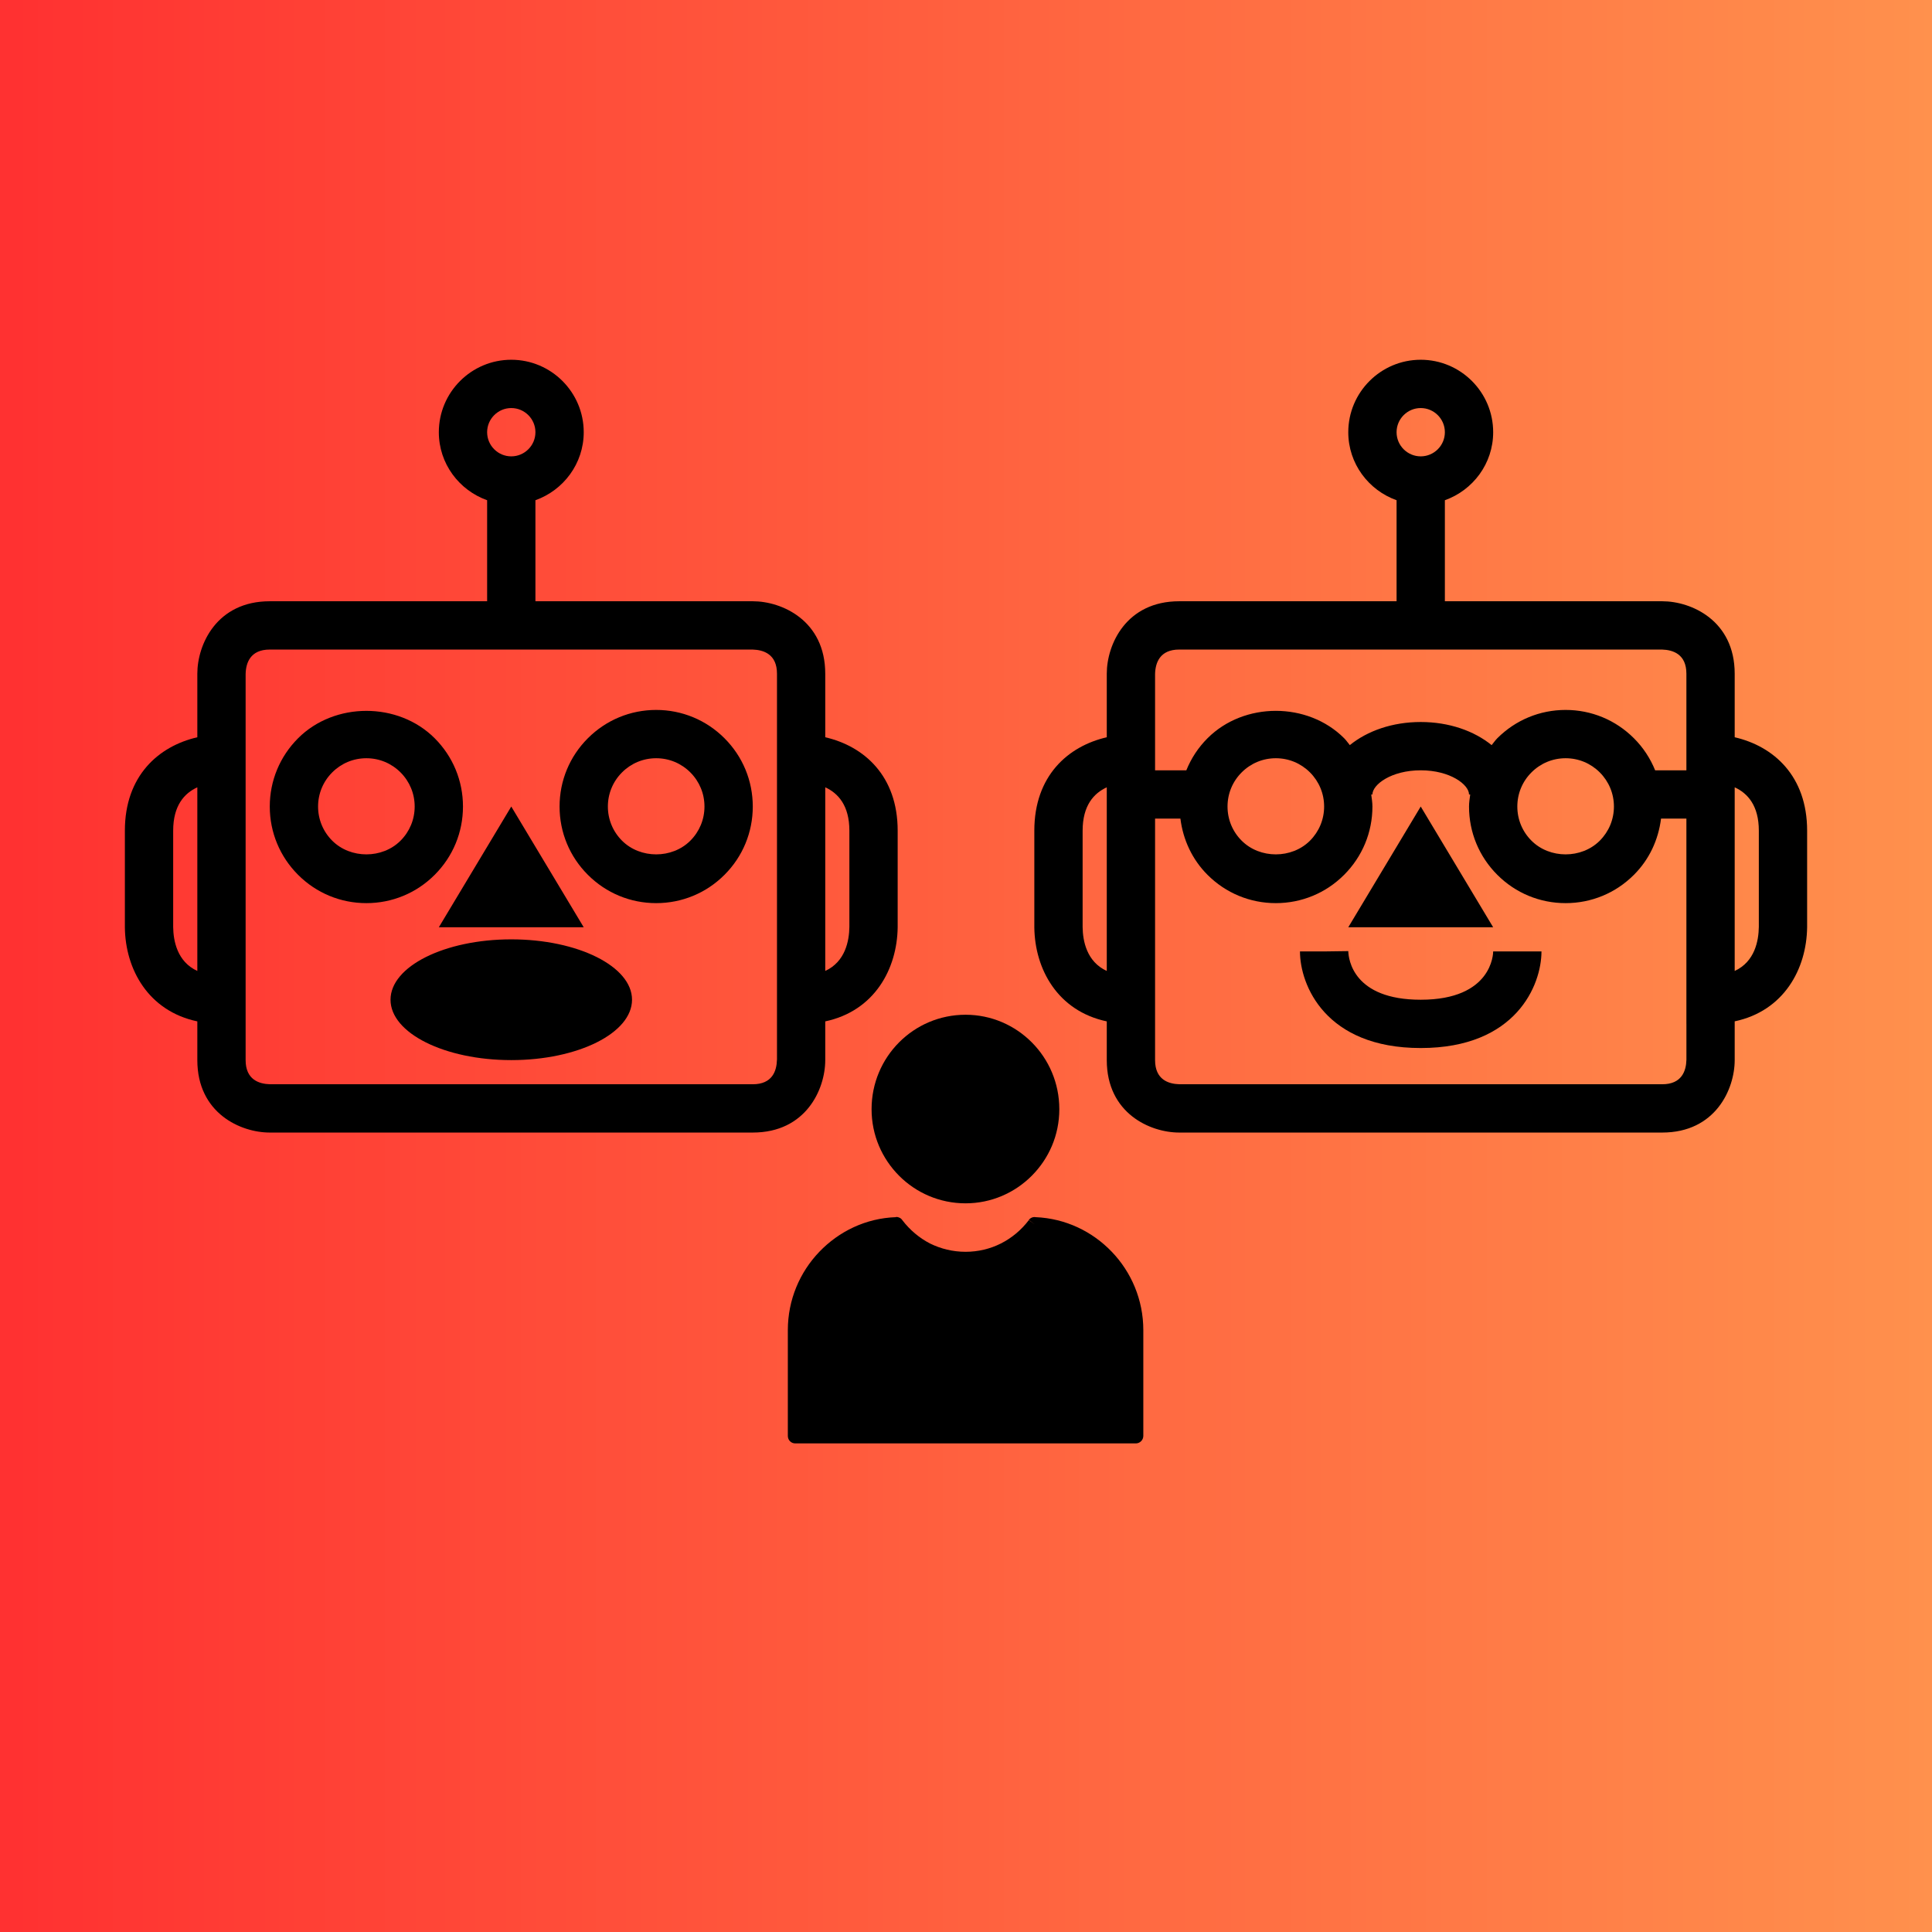
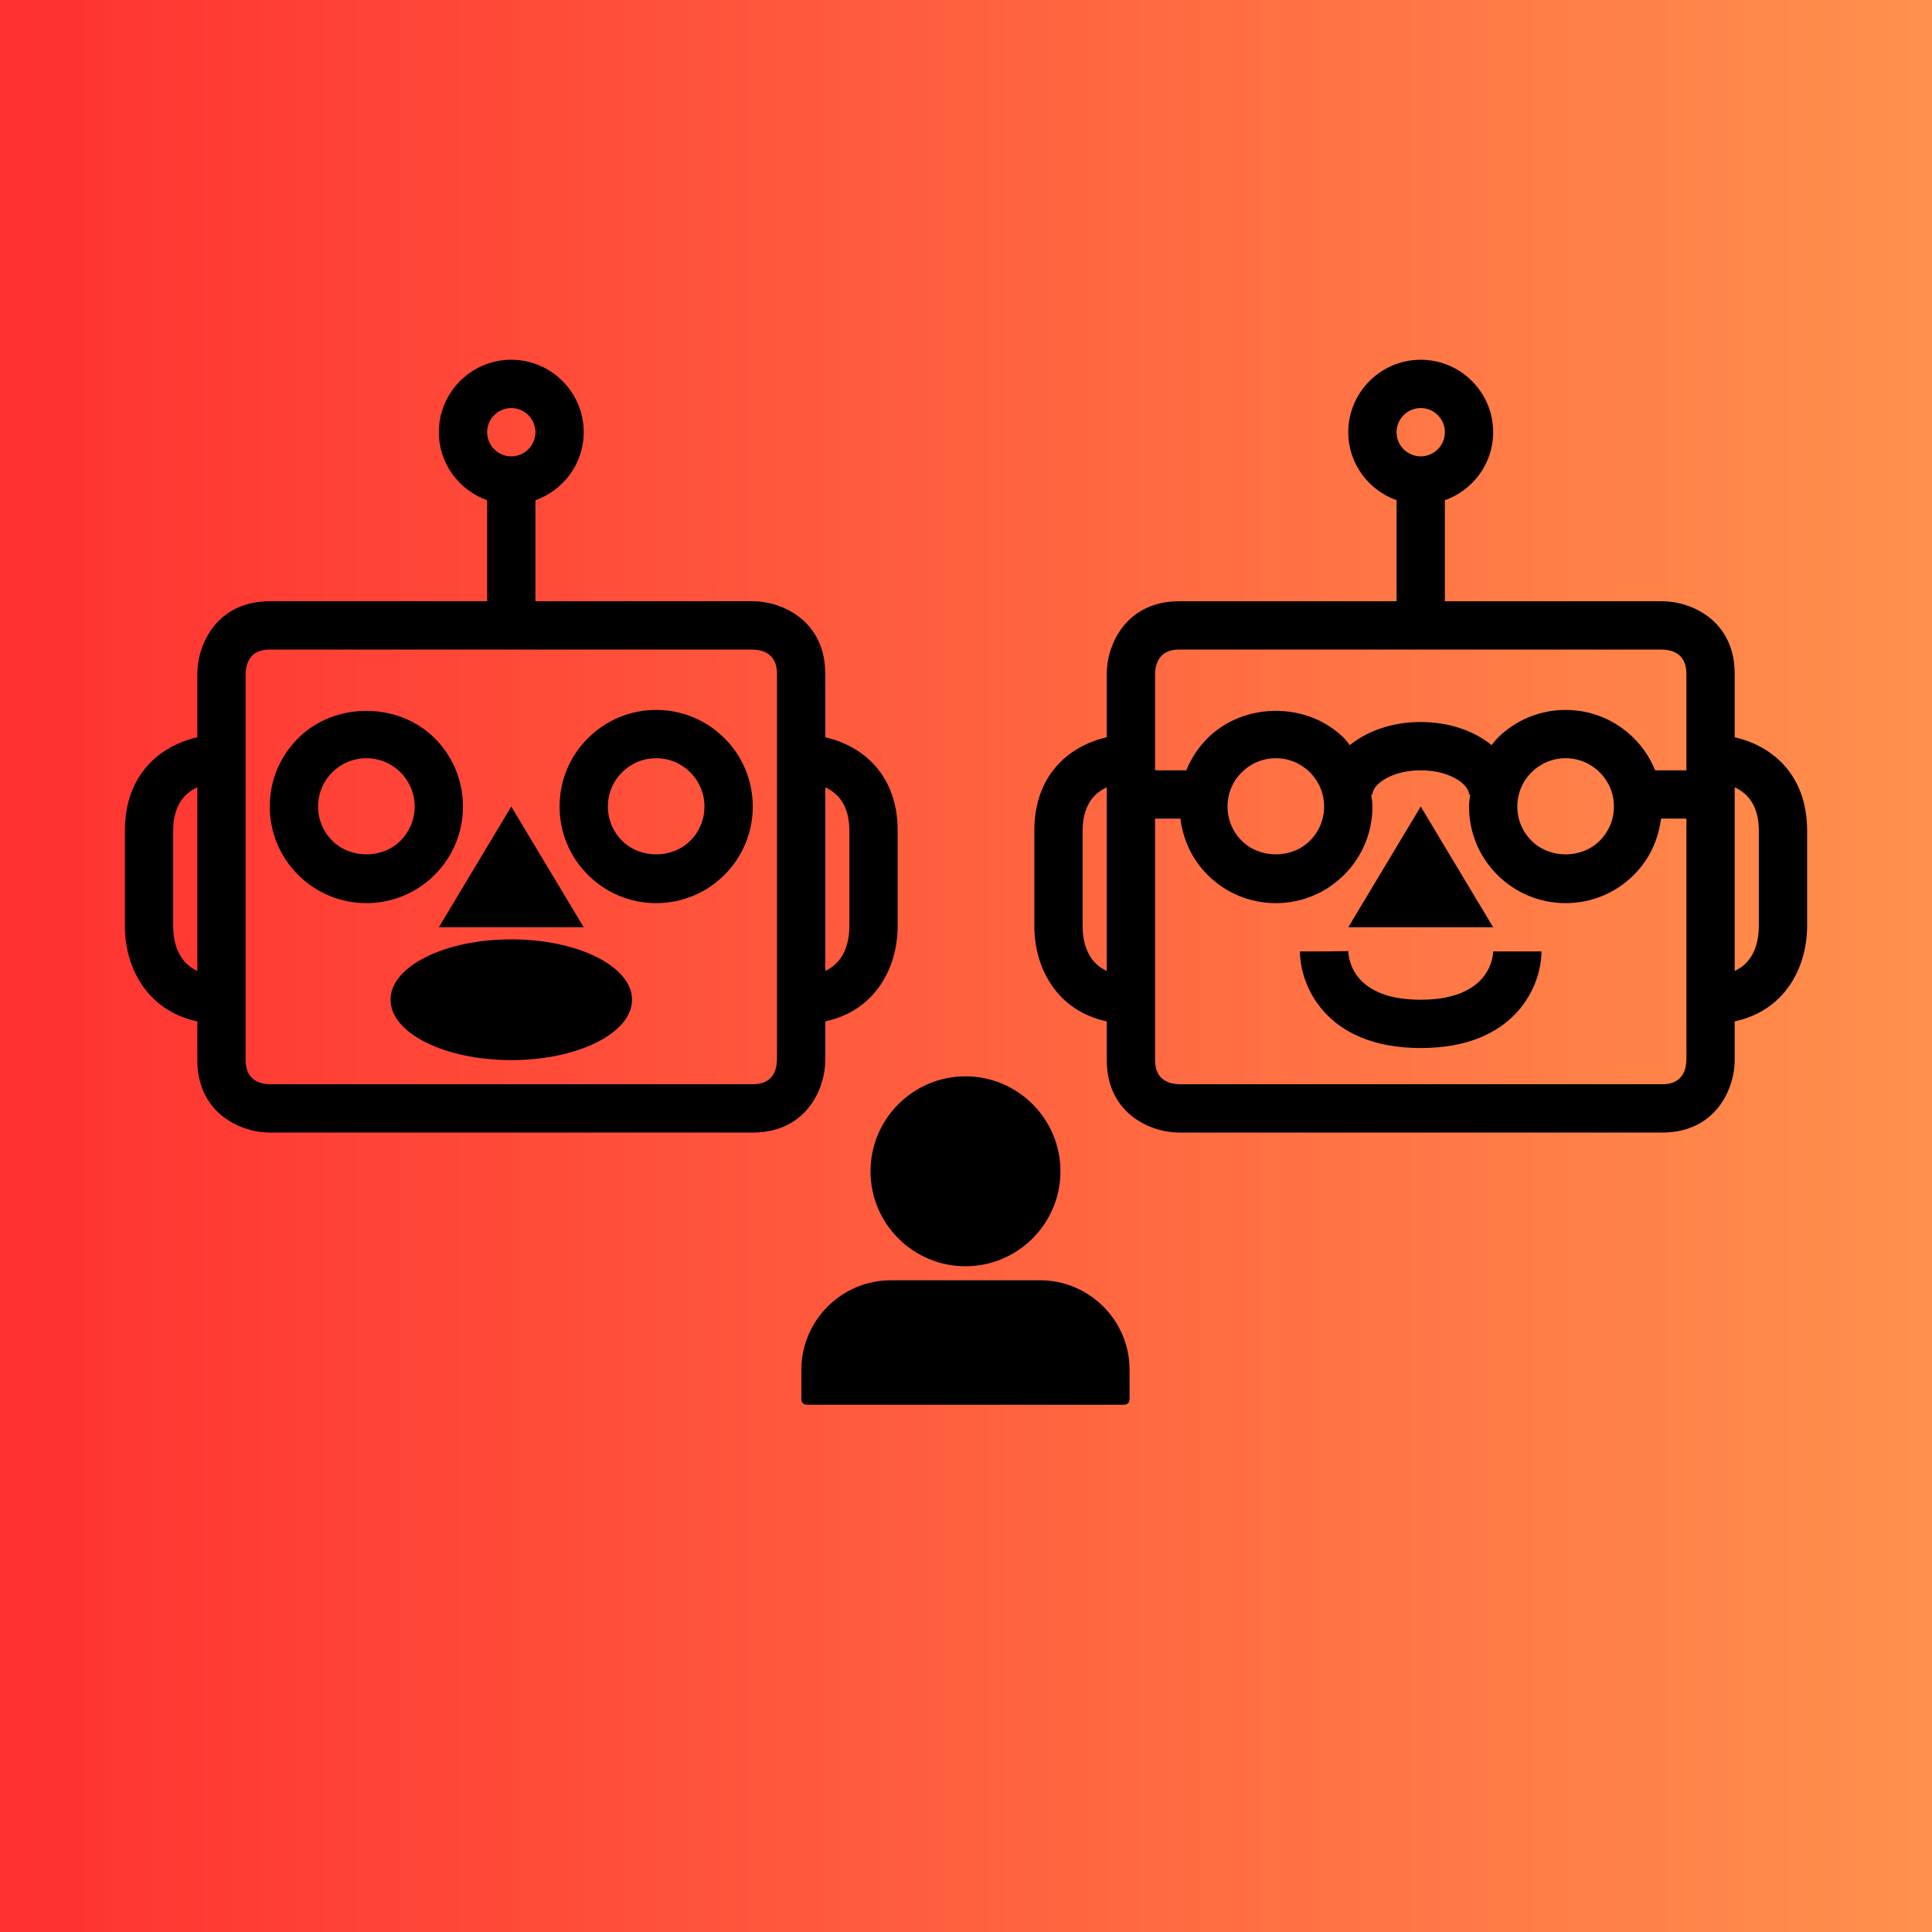
<svg xmlns="http://www.w3.org/2000/svg" width="500" zoomAndPan="magnify" viewBox="0 0 375 375" height="500" preserveAspectRatio="xMidYMid meet" version="1.0">
  <defs>
-     <linearGradient x1="0" gradientTransform="matrix(0.75, 0, 0, 0.75, 0.0000045, 0)" y1="0" x2="500" gradientUnits="userSpaceOnUse" y2="0" id="059b83cc8c">
+     <linearGradient x1="0" gradientTransform="matrix(0.75, 0, 0, 0.75, 0.0000045, 0)" y1="0" x2="500" gradientUnits="userSpaceOnUse" y2="0" id="75946066e7">
      <stop stop-opacity="1" stop-color="rgb(100%, 19.199%, 19.199%)" offset="0" />
      <stop stop-opacity="1" stop-color="rgb(100%, 19.345%, 19.241%)" offset="0.008" />
      <stop stop-opacity="1" stop-color="rgb(100%, 19.64%, 19.328%)" offset="0.016" />
      <stop stop-opacity="1" stop-color="rgb(100%, 19.934%, 19.414%)" offset="0.023" />
      <stop stop-opacity="1" stop-color="rgb(100%, 20.23%, 19.499%)" offset="0.031" />
      <stop stop-opacity="1" stop-color="rgb(100%, 20.525%, 19.586%)" offset="0.039" />
      <stop stop-opacity="1" stop-color="rgb(100%, 20.819%, 19.672%)" offset="0.047" />
      <stop stop-opacity="1" stop-color="rgb(100%, 21.114%, 19.757%)" offset="0.055" />
      <stop stop-opacity="1" stop-color="rgb(100%, 21.408%, 19.844%)" offset="0.062" />
      <stop stop-opacity="1" stop-color="rgb(100%, 21.703%, 19.93%)" offset="0.07" />
      <stop stop-opacity="1" stop-color="rgb(100%, 21.997%, 20.015%)" offset="0.078" />
      <stop stop-opacity="1" stop-color="rgb(100%, 22.292%, 20.102%)" offset="0.086" />
      <stop stop-opacity="1" stop-color="rgb(100%, 22.586%, 20.187%)" offset="0.094" />
      <stop stop-opacity="1" stop-color="rgb(100%, 22.881%, 20.273%)" offset="0.102" />
      <stop stop-opacity="1" stop-color="rgb(100%, 23.175%, 20.36%)" offset="0.109" />
      <stop stop-opacity="1" stop-color="rgb(100%, 23.47%, 20.445%)" offset="0.117" />
      <stop stop-opacity="1" stop-color="rgb(100%, 23.764%, 20.531%)" offset="0.125" />
      <stop stop-opacity="1" stop-color="rgb(100%, 24.059%, 20.618%)" offset="0.133" />
      <stop stop-opacity="1" stop-color="rgb(100%, 24.353%, 20.703%)" offset="0.141" />
      <stop stop-opacity="1" stop-color="rgb(100%, 24.648%, 20.789%)" offset="0.148" />
      <stop stop-opacity="1" stop-color="rgb(100%, 24.942%, 20.874%)" offset="0.156" />
      <stop stop-opacity="1" stop-color="rgb(100%, 25.237%, 20.961%)" offset="0.164" />
      <stop stop-opacity="1" stop-color="rgb(100%, 25.531%, 21.046%)" offset="0.172" />
      <stop stop-opacity="1" stop-color="rgb(100%, 25.826%, 21.132%)" offset="0.18" />
      <stop stop-opacity="1" stop-color="rgb(100%, 26.12%, 21.219%)" offset="0.188" />
      <stop stop-opacity="1" stop-color="rgb(100%, 26.414%, 21.304%)" offset="0.195" />
      <stop stop-opacity="1" stop-color="rgb(100%, 26.709%, 21.39%)" offset="0.203" />
      <stop stop-opacity="1" stop-color="rgb(100%, 27.003%, 21.477%)" offset="0.211" />
      <stop stop-opacity="1" stop-color="rgb(100%, 27.298%, 21.562%)" offset="0.219" />
      <stop stop-opacity="1" stop-color="rgb(100%, 27.592%, 21.648%)" offset="0.227" />
      <stop stop-opacity="1" stop-color="rgb(100%, 27.887%, 21.735%)" offset="0.234" />
      <stop stop-opacity="1" stop-color="rgb(100%, 28.181%, 21.82%)" offset="0.242" />
      <stop stop-opacity="1" stop-color="rgb(100%, 28.476%, 21.906%)" offset="0.25" />
      <stop stop-opacity="1" stop-color="rgb(100%, 28.77%, 21.992%)" offset="0.258" />
      <stop stop-opacity="1" stop-color="rgb(100%, 29.065%, 22.078%)" offset="0.266" />
      <stop stop-opacity="1" stop-color="rgb(100%, 29.359%, 22.163%)" offset="0.273" />
      <stop stop-opacity="1" stop-color="rgb(100%, 29.654%, 22.25%)" offset="0.281" />
      <stop stop-opacity="1" stop-color="rgb(100%, 29.948%, 22.336%)" offset="0.289" />
      <stop stop-opacity="1" stop-color="rgb(100%, 30.243%, 22.421%)" offset="0.297" />
      <stop stop-opacity="1" stop-color="rgb(100%, 30.537%, 22.508%)" offset="0.305" />
      <stop stop-opacity="1" stop-color="rgb(100%, 30.832%, 22.594%)" offset="0.312" />
      <stop stop-opacity="1" stop-color="rgb(100%, 31.126%, 22.679%)" offset="0.32" />
      <stop stop-opacity="1" stop-color="rgb(100%, 31.421%, 22.766%)" offset="0.328" />
      <stop stop-opacity="1" stop-color="rgb(100%, 31.715%, 22.852%)" offset="0.336" />
      <stop stop-opacity="1" stop-color="rgb(100%, 32.01%, 22.937%)" offset="0.344" />
      <stop stop-opacity="1" stop-color="rgb(100%, 32.304%, 23.022%)" offset="0.352" />
      <stop stop-opacity="1" stop-color="rgb(100%, 32.6%, 23.109%)" offset="0.359" />
      <stop stop-opacity="1" stop-color="rgb(100%, 32.895%, 23.195%)" offset="0.367" />
      <stop stop-opacity="1" stop-color="rgb(100%, 33.189%, 23.28%)" offset="0.375" />
      <stop stop-opacity="1" stop-color="rgb(100%, 33.484%, 23.367%)" offset="0.383" />
      <stop stop-opacity="1" stop-color="rgb(100%, 33.778%, 23.453%)" offset="0.391" />
      <stop stop-opacity="1" stop-color="rgb(100%, 34.073%, 23.538%)" offset="0.398" />
      <stop stop-opacity="1" stop-color="rgb(100%, 34.367%, 23.625%)" offset="0.406" />
      <stop stop-opacity="1" stop-color="rgb(100%, 34.662%, 23.711%)" offset="0.414" />
      <stop stop-opacity="1" stop-color="rgb(100%, 34.956%, 23.796%)" offset="0.422" />
      <stop stop-opacity="1" stop-color="rgb(100%, 35.251%, 23.883%)" offset="0.43" />
      <stop stop-opacity="1" stop-color="rgb(100%, 35.545%, 23.969%)" offset="0.438" />
      <stop stop-opacity="1" stop-color="rgb(100%, 35.84%, 24.054%)" offset="0.445" />
      <stop stop-opacity="1" stop-color="rgb(100%, 36.134%, 24.141%)" offset="0.453" />
      <stop stop-opacity="1" stop-color="rgb(100%, 36.429%, 24.226%)" offset="0.461" />
      <stop stop-opacity="1" stop-color="rgb(100%, 36.723%, 24.312%)" offset="0.469" />
      <stop stop-opacity="1" stop-color="rgb(100%, 37.018%, 24.399%)" offset="0.477" />
      <stop stop-opacity="1" stop-color="rgb(100%, 37.312%, 24.484%)" offset="0.484" />
      <stop stop-opacity="1" stop-color="rgb(100%, 37.607%, 24.57%)" offset="0.492" />
      <stop stop-opacity="1" stop-color="rgb(100%, 37.901%, 24.657%)" offset="0.5" />
      <stop stop-opacity="1" stop-color="rgb(100%, 38.196%, 24.742%)" offset="0.508" />
      <stop stop-opacity="1" stop-color="rgb(100%, 38.49%, 24.828%)" offset="0.516" />
      <stop stop-opacity="1" stop-color="rgb(100%, 38.785%, 24.915%)" offset="0.523" />
      <stop stop-opacity="1" stop-color="rgb(100%, 39.079%, 25%)" offset="0.531" />
      <stop stop-opacity="1" stop-color="rgb(100%, 39.374%, 25.085%)" offset="0.539" />
      <stop stop-opacity="1" stop-color="rgb(100%, 39.668%, 25.171%)" offset="0.547" />
      <stop stop-opacity="1" stop-color="rgb(100%, 39.963%, 25.258%)" offset="0.555" />
      <stop stop-opacity="1" stop-color="rgb(100%, 40.257%, 25.343%)" offset="0.562" />
      <stop stop-opacity="1" stop-color="rgb(100%, 40.552%, 25.429%)" offset="0.57" />
      <stop stop-opacity="1" stop-color="rgb(100%, 40.846%, 25.516%)" offset="0.578" />
      <stop stop-opacity="1" stop-color="rgb(100%, 41.141%, 25.601%)" offset="0.586" />
      <stop stop-opacity="1" stop-color="rgb(100%, 41.435%, 25.687%)" offset="0.594" />
      <stop stop-opacity="1" stop-color="rgb(100%, 41.73%, 25.774%)" offset="0.602" />
      <stop stop-opacity="1" stop-color="rgb(100%, 42.024%, 25.859%)" offset="0.609" />
      <stop stop-opacity="1" stop-color="rgb(100%, 42.319%, 25.945%)" offset="0.617" />
      <stop stop-opacity="1" stop-color="rgb(100%, 42.613%, 26.031%)" offset="0.625" />
      <stop stop-opacity="1" stop-color="rgb(100%, 42.908%, 26.117%)" offset="0.633" />
      <stop stop-opacity="1" stop-color="rgb(100%, 43.202%, 26.202%)" offset="0.641" />
      <stop stop-opacity="1" stop-color="rgb(100%, 43.497%, 26.289%)" offset="0.648" />
      <stop stop-opacity="1" stop-color="rgb(100%, 43.791%, 26.375%)" offset="0.656" />
      <stop stop-opacity="1" stop-color="rgb(100%, 44.086%, 26.46%)" offset="0.664" />
      <stop stop-opacity="1" stop-color="rgb(100%, 44.38%, 26.547%)" offset="0.672" />
      <stop stop-opacity="1" stop-color="rgb(100%, 44.675%, 26.633%)" offset="0.68" />
      <stop stop-opacity="1" stop-color="rgb(100%, 44.971%, 26.718%)" offset="0.688" />
      <stop stop-opacity="1" stop-color="rgb(100%, 45.265%, 26.805%)" offset="0.695" />
      <stop stop-opacity="1" stop-color="rgb(100%, 45.56%, 26.891%)" offset="0.703" />
      <stop stop-opacity="1" stop-color="rgb(100%, 45.854%, 26.976%)" offset="0.711" />
      <stop stop-opacity="1" stop-color="rgb(100%, 46.149%, 27.063%)" offset="0.719" />
      <stop stop-opacity="1" stop-color="rgb(100%, 46.443%, 27.148%)" offset="0.727" />
      <stop stop-opacity="1" stop-color="rgb(100%, 46.738%, 27.234%)" offset="0.734" />
      <stop stop-opacity="1" stop-color="rgb(100%, 47.032%, 27.319%)" offset="0.742" />
      <stop stop-opacity="1" stop-color="rgb(100%, 47.327%, 27.406%)" offset="0.75" />
      <stop stop-opacity="1" stop-color="rgb(100%, 47.621%, 27.492%)" offset="0.758" />
      <stop stop-opacity="1" stop-color="rgb(100%, 47.916%, 27.577%)" offset="0.766" />
      <stop stop-opacity="1" stop-color="rgb(100%, 48.21%, 27.664%)" offset="0.773" />
      <stop stop-opacity="1" stop-color="rgb(100%, 48.505%, 27.75%)" offset="0.781" />
      <stop stop-opacity="1" stop-color="rgb(100%, 48.799%, 27.835%)" offset="0.789" />
      <stop stop-opacity="1" stop-color="rgb(100%, 49.094%, 27.922%)" offset="0.797" />
      <stop stop-opacity="1" stop-color="rgb(100%, 49.388%, 28.008%)" offset="0.805" />
      <stop stop-opacity="1" stop-color="rgb(100%, 49.683%, 28.093%)" offset="0.812" />
      <stop stop-opacity="1" stop-color="rgb(100%, 49.977%, 28.18%)" offset="0.82" />
      <stop stop-opacity="1" stop-color="rgb(100%, 50.272%, 28.265%)" offset="0.828" />
      <stop stop-opacity="1" stop-color="rgb(100%, 50.566%, 28.351%)" offset="0.836" />
      <stop stop-opacity="1" stop-color="rgb(100%, 50.861%, 28.438%)" offset="0.844" />
      <stop stop-opacity="1" stop-color="rgb(100%, 51.155%, 28.523%)" offset="0.852" />
      <stop stop-opacity="1" stop-color="rgb(100%, 51.45%, 28.609%)" offset="0.859" />
      <stop stop-opacity="1" stop-color="rgb(100%, 51.744%, 28.696%)" offset="0.867" />
      <stop stop-opacity="1" stop-color="rgb(100%, 52.039%, 28.781%)" offset="0.875" />
      <stop stop-opacity="1" stop-color="rgb(100%, 52.333%, 28.867%)" offset="0.883" />
      <stop stop-opacity="1" stop-color="rgb(100%, 52.628%, 28.954%)" offset="0.891" />
      <stop stop-opacity="1" stop-color="rgb(100%, 52.922%, 29.039%)" offset="0.898" />
      <stop stop-opacity="1" stop-color="rgb(100%, 53.217%, 29.124%)" offset="0.906" />
      <stop stop-opacity="1" stop-color="rgb(100%, 53.511%, 29.211%)" offset="0.914" />
      <stop stop-opacity="1" stop-color="rgb(100%, 53.806%, 29.297%)" offset="0.922" />
      <stop stop-opacity="1" stop-color="rgb(100%, 54.1%, 29.382%)" offset="0.93" />
      <stop stop-opacity="1" stop-color="rgb(100%, 54.395%, 29.468%)" offset="0.938" />
      <stop stop-opacity="1" stop-color="rgb(100%, 54.689%, 29.555%)" offset="0.945" />
      <stop stop-opacity="1" stop-color="rgb(100%, 54.984%, 29.64%)" offset="0.953" />
      <stop stop-opacity="1" stop-color="rgb(100%, 55.278%, 29.726%)" offset="0.961" />
      <stop stop-opacity="1" stop-color="rgb(100%, 55.573%, 29.813%)" offset="0.969" />
      <stop stop-opacity="1" stop-color="rgb(100%, 55.867%, 29.898%)" offset="0.977" />
      <stop stop-opacity="1" stop-color="rgb(100%, 56.161%, 29.984%)" offset="0.984" />
      <stop stop-opacity="1" stop-color="rgb(100%, 56.456%, 30.07%)" offset="0.992" />
      <stop stop-opacity="1" stop-color="rgb(100%, 56.75%, 30.156%)" offset="1" />
    </linearGradient>
-     <clipPath id="08ca77e075">
+     <clipPath id="d2e4fc57f0">
      <path d="M 200.762 69.828 L 350.762 69.828 L 350.762 219.828 L 200.762 219.828 Z M 200.762 69.828 " clip-rule="nonzero" />
    </clipPath>
-     <clipPath id="93b6518680">
+     <clipPath id="77c638eec8">
      <path d="M 24.238 69.828 L 174.238 69.828 L 174.238 219.828 L 24.238 219.828 Z M 24.238 69.828 " clip-rule="nonzero" />
    </clipPath>
-     <clipPath id="7992e7692e">
-       <path d="M 152.918 236 L 221.918 236 L 221.918 280.188 L 152.918 280.188 Z M 152.918 236 " clip-rule="nonzero" />
-     </clipPath>
-     <clipPath id="7b70850eef">
-       <path d="M 169 196.938 L 206 196.938 L 206 234 L 169 234 Z M 169 196.938 " clip-rule="nonzero" />
+     <clipPath id="a1ae4c252b">
+       <path d="M 155.52 208.914 L 219.27 208.914 L 219.27 272.664 L 155.52 272.664 Z M 155.52 208.914 " clip-rule="nonzero" />
    </clipPath>
  </defs>
  <rect x="-37.5" width="450" fill="#ffffff" y="-37.5" height="450" fill-opacity="1" />
  <rect x="-37.5" width="450" fill="#ffffff" y="-37.5" height="450" fill-opacity="1" />
-   <rect x="-37.5" fill="url(#059b83cc8c)" width="450" y="-37.5" height="450" />
-   <g clip-path="url(#08ca77e075)">
+   <rect x="-37.5" fill="url(#75946066e7)" width="450" y="-37.5" height="450" />
+   <g clip-path="url(#d2e4fc57f0)">
    <path fill="#000000" d="M 289.824 179.984 L 261.699 179.984 L 275.762 156.547 Z M 275.762 194.047 C 262.641 194.047 261.746 186.184 261.699 184.609 L 257.012 184.672 L 252.324 184.672 C 252.324 191.16 257.223 203.422 275.762 203.422 C 294.301 203.422 299.199 191.16 299.199 184.672 L 289.824 184.672 C 289.824 185.059 289.664 194.047 275.762 194.047 Z M 350.762 161.234 L 350.762 179.957 C 350.668 188.09 346.238 196.234 336.703 198.242 L 336.703 205.766 C 336.703 211.422 332.957 219.828 322.641 219.828 L 228.887 219.828 C 223.234 219.828 214.824 216.086 214.824 205.766 L 214.824 198.25 C 205.289 196.238 200.859 188.105 200.762 180.016 L 200.762 161.234 C 200.762 150.605 207.281 144.836 214.824 143.102 L 214.824 130.766 C 214.824 125.113 218.57 116.703 228.887 116.703 L 271.074 116.703 L 271.074 97.094 C 265.633 95.152 261.699 89.996 261.699 83.891 C 261.699 76.141 268.008 69.828 275.762 69.828 C 283.516 69.828 289.824 76.141 289.824 83.891 C 289.824 89.996 285.891 95.152 280.449 97.094 L 280.449 116.703 L 322.641 116.703 C 328.293 116.703 336.703 120.449 336.703 130.766 L 336.703 143.102 C 344.246 144.836 350.762 150.605 350.762 161.234 Z M 271.074 83.891 C 271.074 86.477 273.18 88.578 275.762 88.578 C 278.344 88.578 280.449 86.477 280.449 83.891 C 280.449 81.309 278.344 79.203 275.762 79.203 C 273.18 79.203 271.074 81.309 271.074 83.891 Z M 224.199 142.422 L 224.199 149.516 L 230.266 149.516 C 231.195 147.215 232.574 145.098 234.383 143.289 C 241.469 136.203 253.82 136.203 260.898 143.289 C 261.309 143.699 261.629 144.184 262 144.625 C 265.398 141.871 270.242 140.141 275.762 140.141 C 281.277 140.141 286.125 141.871 289.527 144.629 C 289.898 144.184 290.219 143.703 290.629 143.289 C 294.168 139.754 298.879 137.797 303.887 137.797 C 308.891 137.797 313.602 139.754 317.141 143.293 C 318.953 145.098 320.328 147.215 321.262 149.516 L 327.328 149.516 L 327.328 130.766 C 327.328 126.992 324.75 126.137 322.586 126.078 L 228.887 126.078 C 225.113 126.078 224.254 128.656 224.199 130.824 Z M 294.512 156.547 C 294.512 159.051 295.484 161.406 297.258 163.176 C 300.801 166.719 306.969 166.719 310.516 163.176 C 312.285 161.406 313.262 159.051 313.262 156.547 C 313.262 154.047 312.285 151.691 310.516 149.922 C 308.742 148.148 306.391 147.172 303.887 147.172 C 301.383 147.172 299.031 148.148 297.258 149.922 C 295.484 151.691 294.512 154.047 294.512 156.547 Z M 238.262 156.547 C 238.262 159.051 239.234 161.406 241.008 163.176 C 244.551 166.719 250.719 166.719 254.266 163.176 C 256.035 161.406 257.012 159.051 257.012 156.547 C 257.012 154.047 256.035 151.691 254.266 149.922 C 252.492 148.148 250.141 147.172 247.637 147.172 C 245.133 147.172 242.781 148.148 241.008 149.922 C 239.234 151.691 238.262 154.047 238.262 156.547 Z M 214.824 188.461 L 214.824 152.82 C 212.32 153.957 210.137 156.352 210.137 161.234 L 210.137 179.957 C 210.168 182.605 210.914 186.672 214.824 188.461 Z M 327.328 198.734 L 327.328 158.891 L 322.406 158.891 C 321.891 163.008 320.125 166.828 317.141 169.805 C 313.602 173.348 308.891 175.297 303.887 175.297 C 298.879 175.297 294.168 173.348 290.629 169.805 C 287.086 166.266 285.137 161.555 285.137 156.547 C 285.137 155.758 285.266 154.988 285.367 154.211 L 285.137 154.211 C 285.137 152.297 281.484 149.516 275.762 149.516 C 270.039 149.516 266.387 152.297 266.387 154.211 L 266.156 154.211 C 266.254 154.988 266.387 155.758 266.387 156.547 C 266.387 161.555 264.43 166.266 260.891 169.805 C 257.352 173.348 252.641 175.297 247.637 175.297 C 242.629 175.297 237.918 173.348 234.379 169.805 C 231.402 166.828 229.633 163.008 229.117 158.891 L 224.199 158.891 L 224.199 205.766 C 224.199 209.547 226.777 210.398 228.941 210.453 L 322.645 210.453 C 326.422 210.453 327.277 207.875 327.332 205.711 L 327.332 198.734 Z M 341.387 161.234 C 341.387 156.352 339.207 153.961 336.703 152.82 L 336.703 188.461 C 340.613 186.664 341.352 182.594 341.387 179.906 Z M 341.387 161.234 " fill-opacity="1" fill-rule="nonzero" />
  </g>
-   <g clip-path="url(#93b6518680)">
+   <g clip-path="url(#77c638eec8)">
    <path fill="#000000" d="M 89.863 156.547 C 89.863 151.543 87.91 146.832 84.371 143.293 C 77.289 136.203 64.938 136.211 57.859 143.293 C 54.32 146.832 52.363 151.543 52.363 156.547 C 52.363 161.555 54.32 166.266 57.859 169.805 C 61.398 173.348 66.109 175.297 71.113 175.297 C 76.121 175.297 80.832 173.348 84.371 169.805 C 87.91 166.266 89.863 161.555 89.863 156.547 Z M 77.742 163.176 C 74.199 166.719 68.031 166.719 64.484 163.176 C 62.715 161.406 61.738 159.051 61.738 156.547 C 61.738 154.047 62.715 151.691 64.484 149.922 C 66.258 148.148 68.609 147.172 71.113 147.172 C 73.617 147.172 75.969 148.148 77.742 149.922 C 79.516 151.691 80.488 154.047 80.488 156.547 C 80.488 159.051 79.516 161.406 77.742 163.176 Z M 85.176 179.984 L 99.238 156.547 L 113.301 179.984 Z M 127.363 137.797 C 122.359 137.797 117.648 139.754 114.109 143.289 C 110.562 146.832 108.613 151.543 108.613 156.547 C 108.613 161.555 110.562 166.266 114.109 169.805 C 117.648 173.348 122.359 175.297 127.363 175.297 C 132.371 175.297 137.082 173.348 140.621 169.805 C 144.164 166.266 146.113 161.555 146.113 156.547 C 146.113 151.543 144.164 146.832 140.621 143.293 C 137.082 139.754 132.371 137.797 127.363 137.797 Z M 133.992 163.176 C 130.449 166.719 124.281 166.719 120.734 163.176 C 118.965 161.406 117.988 159.051 117.988 156.547 C 117.988 154.047 118.965 151.691 120.734 149.922 C 122.508 148.148 124.859 147.172 127.363 147.172 C 129.867 147.172 132.219 148.148 133.992 149.922 C 135.766 151.691 136.738 154.047 136.738 156.547 C 136.738 159.051 135.766 161.406 133.992 163.176 Z M 160.18 143.102 L 160.18 130.766 C 160.18 120.449 151.773 116.703 146.117 116.703 L 103.926 116.703 L 103.926 97.094 C 109.367 95.152 113.301 89.996 113.301 83.891 C 113.301 76.141 106.992 69.828 99.238 69.828 C 91.484 69.828 85.176 76.141 85.176 83.891 C 85.176 89.996 89.109 95.152 94.551 97.094 L 94.551 116.703 L 52.363 116.703 C 42.047 116.703 38.301 125.113 38.301 130.766 L 38.301 143.102 C 30.758 144.836 24.238 150.602 24.238 161.234 L 24.238 180.016 C 24.332 188.105 28.762 196.238 38.301 198.25 L 38.301 205.766 C 38.301 216.086 46.711 219.828 52.363 219.828 L 146.117 219.828 C 156.438 219.828 160.18 211.422 160.18 205.766 L 160.18 198.25 C 169.715 196.234 174.145 188.094 174.238 179.961 L 174.238 161.234 C 174.238 150.605 167.723 144.836 160.18 143.102 Z M 99.238 79.203 C 101.82 79.203 103.926 81.309 103.926 83.891 C 103.926 86.477 101.82 88.578 99.238 88.578 C 96.656 88.578 94.551 86.477 94.551 83.891 C 94.551 81.309 96.656 79.203 99.238 79.203 Z M 33.613 179.957 L 33.613 161.234 C 33.613 156.352 35.793 153.957 38.301 152.82 L 38.301 188.461 C 34.391 186.672 33.648 182.605 33.613 179.957 Z M 150.805 205.711 C 150.75 207.875 149.898 210.453 146.117 210.453 L 52.414 210.453 C 50.254 210.398 47.676 209.547 47.676 205.766 L 47.676 130.824 C 47.727 128.656 48.586 126.078 52.363 126.078 L 146.066 126.078 C 148.234 126.137 150.812 126.992 150.812 130.766 L 150.812 205.711 Z M 164.863 179.902 C 164.832 182.586 164.09 186.66 160.18 188.457 L 160.18 152.816 C 162.684 153.961 164.863 156.352 164.863 161.234 Z M 122.676 194.047 C 122.676 200.523 112.18 205.766 99.238 205.766 C 86.297 205.766 75.801 200.523 75.801 194.047 C 75.801 187.574 86.297 182.328 99.238 182.328 C 112.18 182.328 122.676 187.574 122.676 194.047 Z M 122.676 194.047 " fill-opacity="1" fill-rule="nonzero" />
  </g>
-   <g clip-path="url(#7992e7692e)">
-     <path fill="#000000" d="M 201.004 236.25 C 206.824 236.492 212.02 239.027 215.801 242.973 C 219.586 246.922 221.918 252.285 221.918 258.184 L 221.918 278.703 C 221.918 279.531 221.238 280.164 220.461 280.164 L 154.371 280.164 C 153.547 280.164 152.918 279.531 152.918 278.703 L 152.918 258.184 C 152.918 252.285 155.246 246.922 159.031 242.973 C 162.816 239.027 168.055 236.441 173.926 236.25 L 173.926 236.199 C 174.414 236.199 174.898 236.441 175.141 236.832 C 176.594 238.734 178.441 240.293 180.527 241.367 C 182.613 242.391 184.941 242.973 187.418 242.973 C 189.891 242.973 192.219 242.391 194.258 241.367 C 196.395 240.293 198.238 238.734 199.691 236.832 L 200.855 237.66 L 199.691 236.785 C 199.984 236.395 200.52 236.152 201.004 236.25 Z M 201.004 236.25 " fill-opacity="1" fill-rule="nonzero" />
-   </g>
-   <g clip-path="url(#7b70850eef)">
-     <path fill="#000000" d="M 187.418 196.961 C 192.414 196.961 196.977 199.008 200.273 202.324 C 203.574 205.637 205.613 210.219 205.613 215.289 C 205.613 220.359 203.574 224.891 200.273 228.207 C 196.977 231.52 192.414 233.566 187.418 233.566 C 182.371 233.566 177.809 231.52 174.508 228.207 C 171.211 224.891 169.172 220.359 169.172 215.289 C 169.172 210.219 171.211 205.637 174.508 202.324 C 177.809 199.008 182.371 196.961 187.418 196.961 Z M 187.418 196.961 " fill-opacity="1" fill-rule="nonzero" />
+   <g clip-path="url(#a1ae4c252b)">
+     <path fill="#000000" d="M 218.238 272.656 L 156.559 272.656 C 156 272.656 155.547 272.207 155.547 271.648 L 155.547 265.887 C 155.547 256.301 163.348 248.5 172.934 248.5 L 201.863 248.5 C 211.449 248.5 219.25 256.301 219.25 265.887 L 219.25 271.648 C 219.25 272.207 218.797 272.656 218.238 272.656 Z M 187.398 245.781 C 177.234 245.781 168.965 237.512 168.965 227.348 C 168.965 217.184 177.234 208.914 187.398 208.914 C 197.562 208.914 205.832 217.184 205.832 227.348 C 205.832 237.512 197.562 245.781 187.398 245.781 Z M 187.398 245.781 " fill-opacity="1" fill-rule="nonzero" />
  </g>
</svg>
